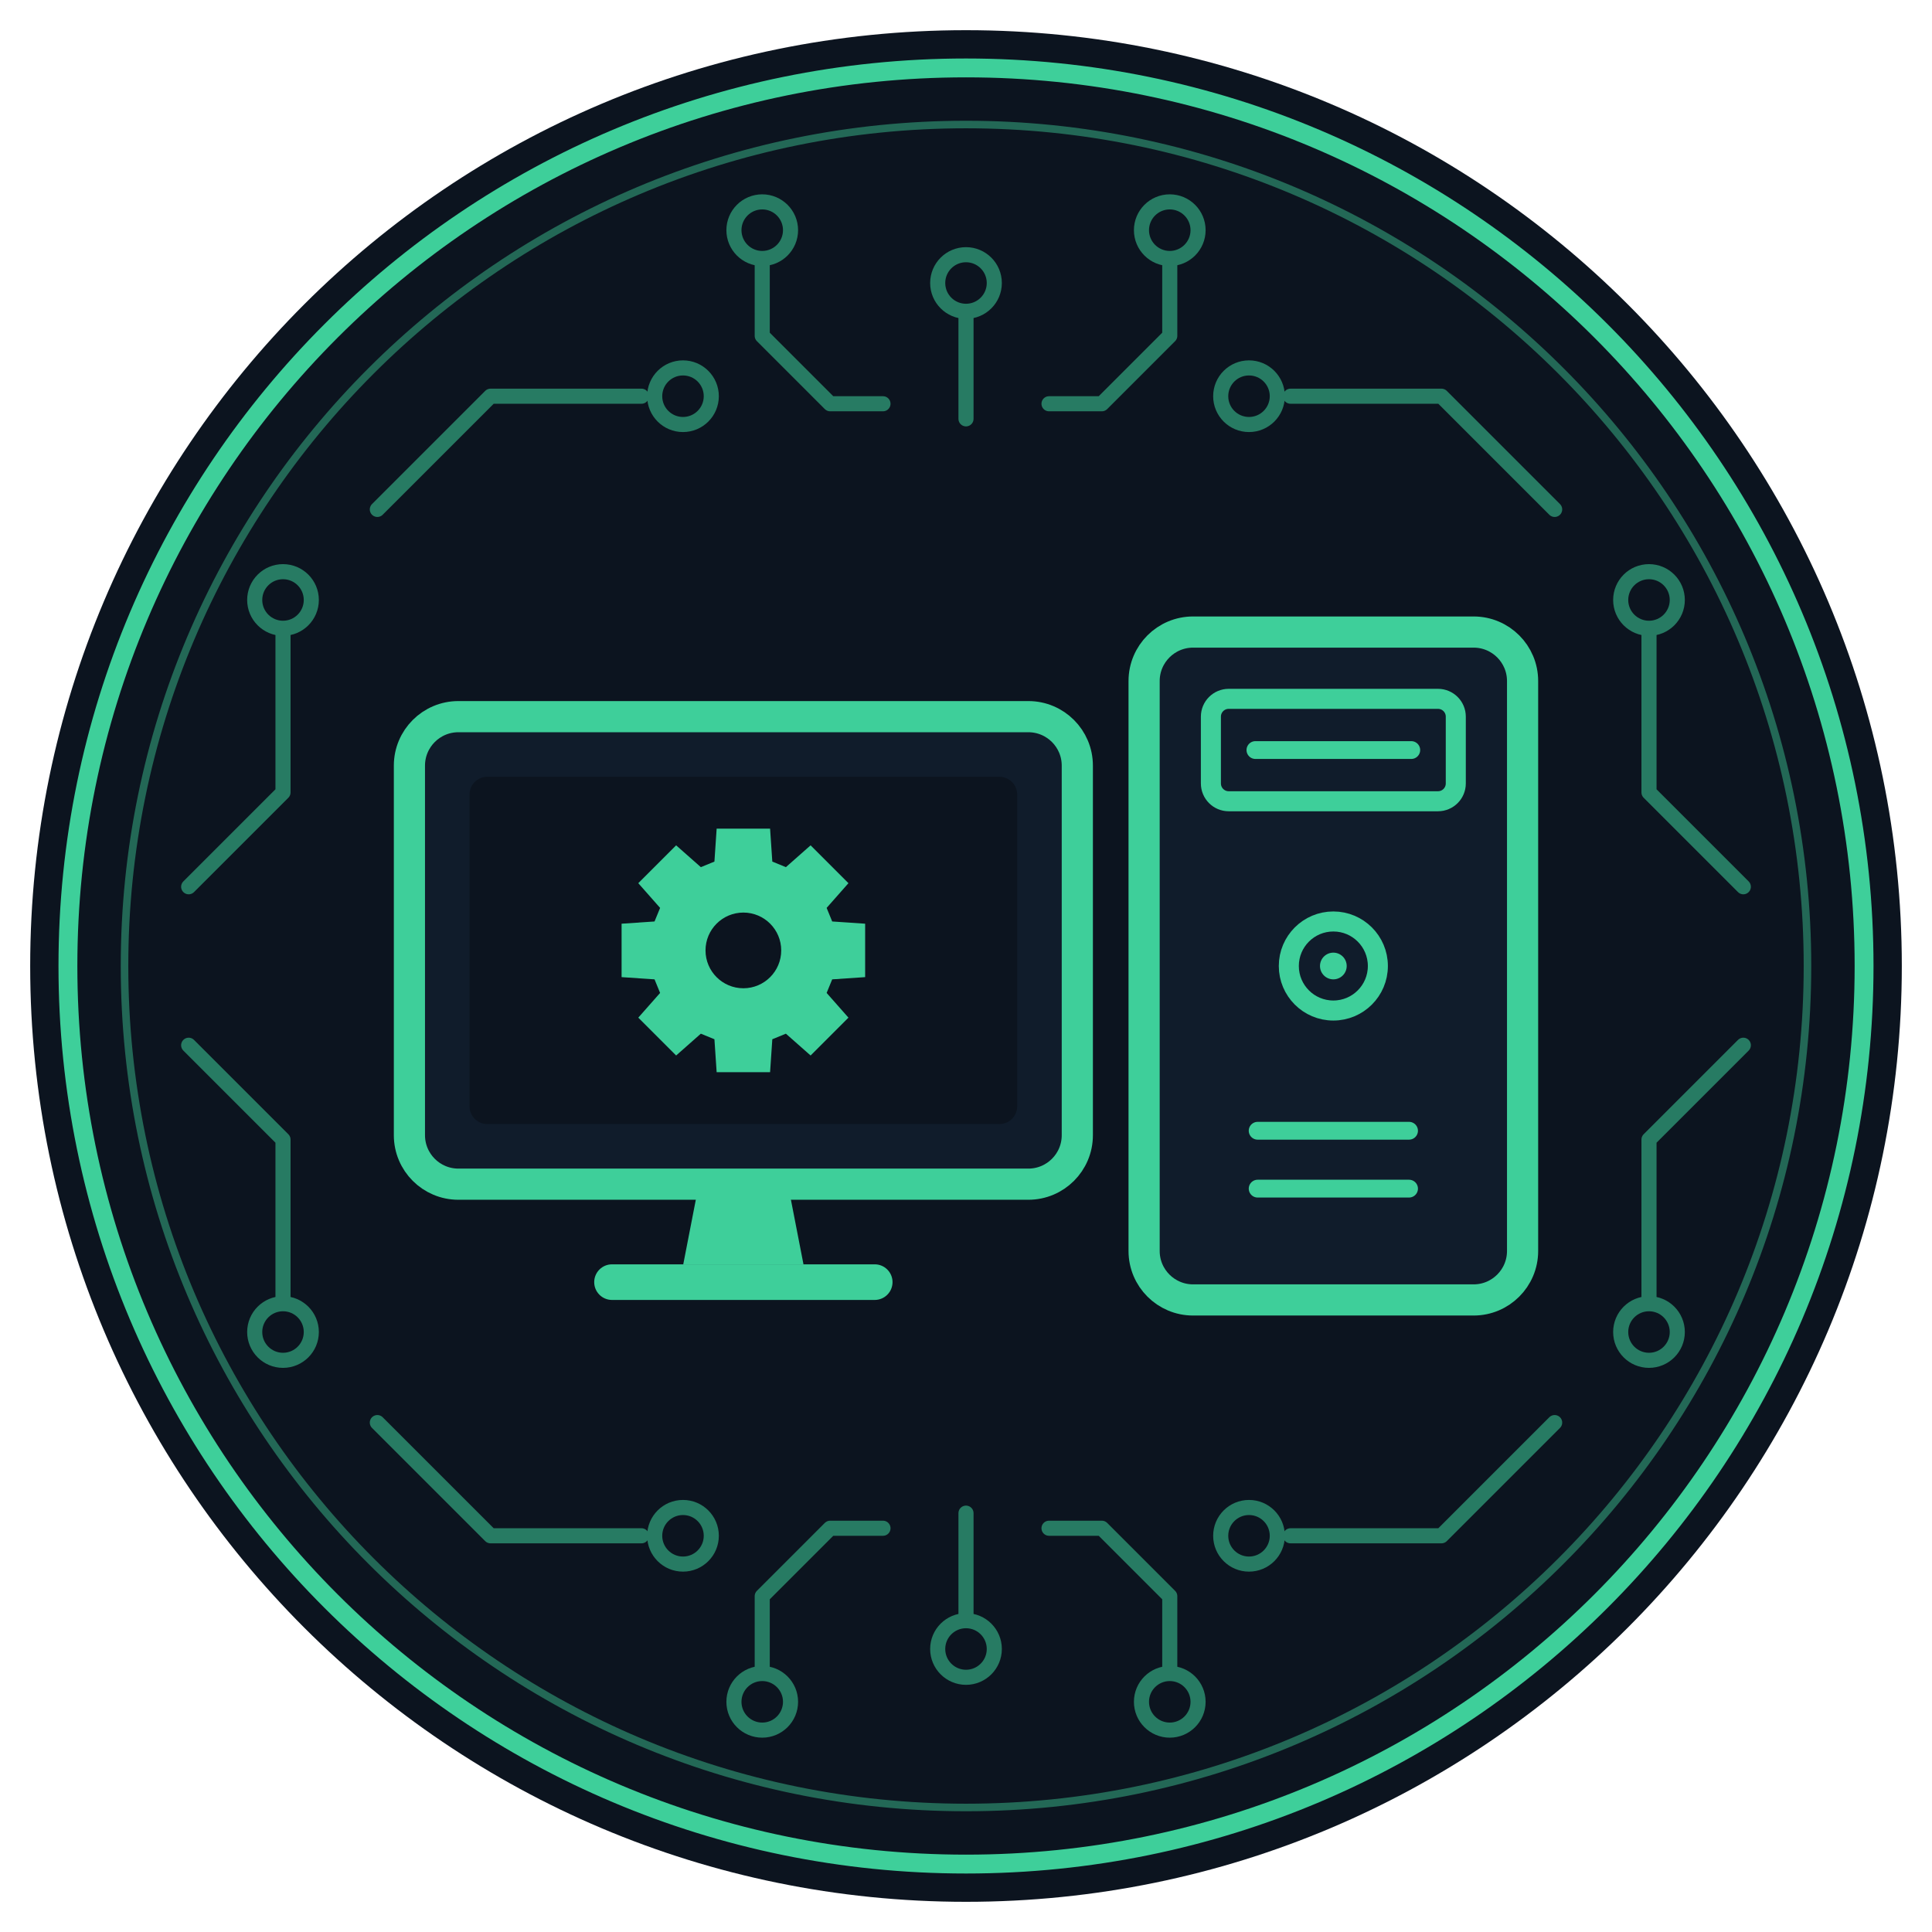
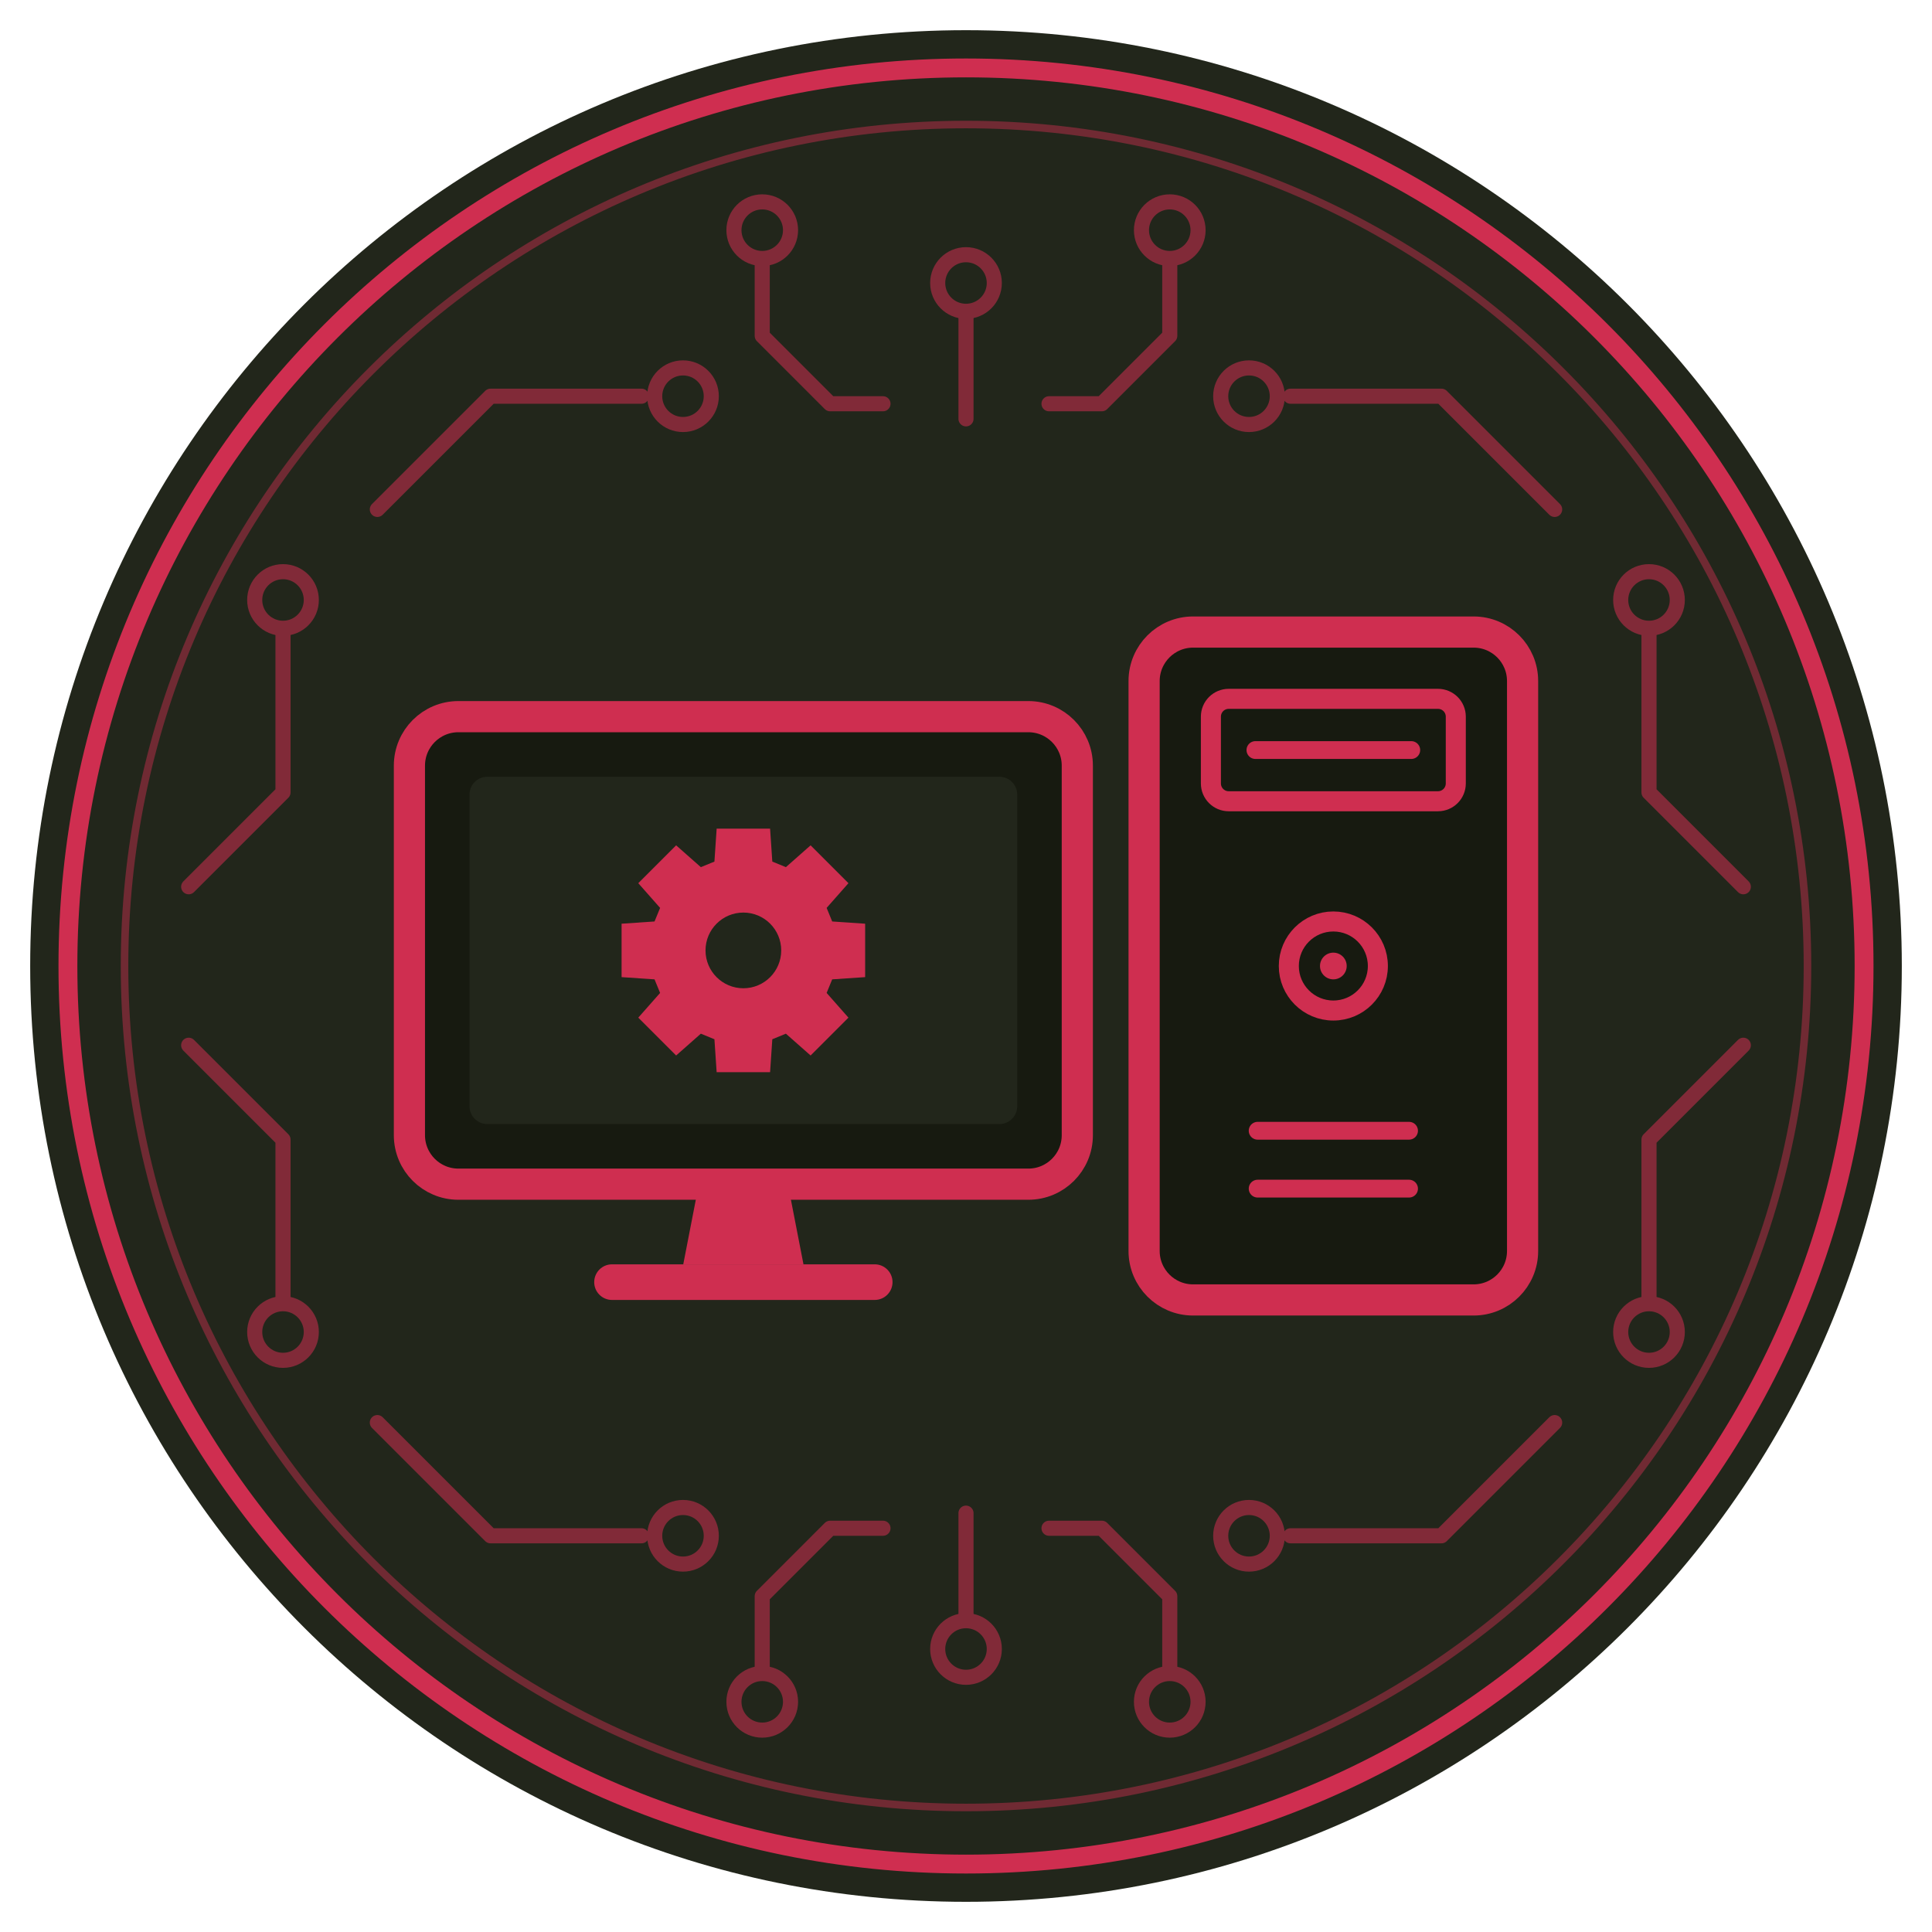
<svg xmlns="http://www.w3.org/2000/svg" viewBox="0 0 1024 1024" role="img" aria-label="HunterPCBuilds logo">
  <defs>
    <clipPath id="c">
      <circle cx="512" cy="512" r="432" />
    </clipPath>
  </defs>
-   <circle cx="512" cy="512" r="496" fill="#0c141f" />
-   <circle cx="512" cy="512" r="476" fill="none" stroke="#3ecf9a" stroke-width="10" />
-   <circle cx="512" cy="512" r="446" fill="none" stroke="#3ecf9a" stroke-width="4" opacity=".45" />
-   <g clip-path="url(#c)" fill="none" stroke="#3ecf9a" stroke-width="8" stroke-linecap="round" stroke-linejoin="round" opacity=".55">
+   <circle cx="512" cy="512" r="496" fill="#22261b" />
+   <circle cx="512" cy="512" r="476" fill="none" stroke="#cf2e50" stroke-width="10" />
+   <circle cx="512" cy="512" r="446" fill="none" stroke="#cf2e50" stroke-width="4" opacity=".45" />
+   <g clip-path="url(#c)" fill="none" stroke="#cf2e50" stroke-width="8" stroke-linecap="round" stroke-linejoin="round" opacity=".55">
    <path d="M100 470 L150 420 V334" />
    <path d="M924.0 470 L874.0 420 V 334" />
    <path d="M200 270 L260 210 H340" />
    <path d="M824.0 270 L764.0 210 H 684.0" />
    <path d="M404 138 V178 L440 214 H468" />
    <path d="M620.0 138 V 178 L584.0 214 H 556.0" />
    <path d="M512 166 V222" />
    <path d="M100 554.0 L150 604.0 V 690.0" />
    <path d="M924.0 554.0 L874.0 604.0 V 690.0" />
    <path d="M200 754.0 L260 814.0 H 340" />
    <path d="M824.0 754.0 L764.0 814.0 H 684.0" />
    <path d="M404 886.0 V 846.0 L440 810.0 H 468" />
    <path d="M620.0 886.0 V 846.0 L584.0 810.0 H 556.0" />
    <path d="M512 858.0 V 802.0" />
-     <circle cx="150" cy="318" r="15" fill="#0c141f" />
-     <circle cx="874" cy="318" r="15" fill="#0c141f" />
-     <circle cx="362" cy="210" r="15" fill="#0c141f" />
-     <circle cx="662" cy="210" r="15" fill="#0c141f" />
-     <circle cx="404" cy="122" r="15" fill="#0c141f" />
-     <circle cx="620" cy="122" r="15" fill="#0c141f" />
-     <circle cx="512" cy="150" r="15" fill="#0c141f" />
-     <circle cx="150" cy="706" r="15" fill="#0c141f" />
-     <circle cx="874" cy="706" r="15" fill="#0c141f" />
-     <circle cx="362" cy="814" r="15" fill="#0c141f" />
-     <circle cx="662" cy="814" r="15" fill="#0c141f" />
-     <circle cx="404" cy="902" r="15" fill="#0c141f" />
-     <circle cx="620" cy="902" r="15" fill="#0c141f" />
-     <circle cx="512" cy="874" r="15" fill="#0c141f" />
+     <circle cx="150" cy="318" r="15" fill="#22261b" />
+     <circle cx="874" cy="318" r="15" fill="#22261b" />
+     <circle cx="362" cy="210" r="15" fill="#22261b" />
+     <circle cx="662" cy="210" r="15" fill="#22261b" />
+     <circle cx="404" cy="122" r="15" fill="#22261b" />
+     <circle cx="620" cy="122" r="15" fill="#22261b" />
+     <circle cx="512" cy="150" r="15" fill="#22261b" />
+     <circle cx="150" cy="706" r="15" fill="#22261b" />
+     <circle cx="874" cy="706" r="15" fill="#22261b" />
+     <circle cx="362" cy="814" r="15" fill="#22261b" />
+     <circle cx="662" cy="814" r="15" fill="#22261b" />
+     <circle cx="404" cy="902" r="15" fill="#22261b" />
+     <circle cx="620" cy="902" r="15" fill="#22261b" />
+     <circle cx="512" cy="874" r="15" fill="#22261b" />
  </g>
  <g transform="translate(512,512) scale(1.18) translate(-465,-412)">
-     <rect x="215" y="300" width="300" height="210" rx="22" fill="#101c2b" stroke="#3ecf9a" stroke-width="14" />
-     <rect x="242" y="327" width="246" height="156" rx="8" fill="#0c141f" />
-     <path d="M404.9,392.0 L419.7,393.0 L419.7,417.0 L404.9,418.0 L402.4,424.1 L412.2,435.2 L395.2,452.2 L384.1,442.4 L378.0,444.9 L377.0,459.7 L353.0,459.7 L352.0,444.9 L345.9,442.4 L334.8,452.2 L317.8,435.2 L327.6,424.1 L325.1,418.0 L310.3,417.0 L310.3,393.0 L325.1,392.0 L327.6,385.9 L317.8,374.8 L334.8,357.8 L345.9,367.6 L352.0,365.1 L353.0,350.3 L377.0,350.3 L378.0,365.1 L384.1,367.6 L395.2,357.8 L412.2,374.8 L402.4,385.9Z M382,405 A17,17 0 1 0 348,405 A17,17 0 1 0 382,405Z" fill="#3ecf9a" fill-rule="evenodd" />
-     <path d="M345 510 H385 L392 546 H338Z" fill="#3ecf9a" />
-     <rect x="298" y="546" width="134" height="16" rx="8" fill="#3ecf9a" />
-     <rect x="545" y="262" width="170" height="300" rx="22" fill="#101c2b" stroke="#3ecf9a" stroke-width="14" />
-     <rect x="575" y="292" width="110" height="46" rx="8" fill="none" stroke="#3ecf9a" stroke-width="9" />
-     <path d="M595 315 H665" stroke="#3ecf9a" stroke-width="8" stroke-linecap="round" />
-     <circle cx="630" cy="412" r="20" fill="none" stroke="#3ecf9a" stroke-width="9" />
-     <circle cx="630" cy="412" r="6" fill="#3ecf9a" />
-     <path d="M596 486 H664 M596 512 H664" stroke="#3ecf9a" stroke-width="8" stroke-linecap="round" />
+     <rect x="215" y="300" width="300" height="210" rx="22" fill="#171a10" stroke="#cf2e50" stroke-width="14" />
+     <rect x="242" y="327" width="246" height="156" rx="8" fill="#22261b" />
+     <path d="M404.9,392.0 L419.7,393.0 L419.7,417.0 L404.9,418.0 L402.4,424.1 L412.2,435.2 L395.2,452.2 L384.1,442.4 L378.0,444.9 L377.0,459.7 L353.0,459.7 L352.0,444.9 L345.9,442.4 L334.8,452.2 L317.8,435.2 L327.6,424.1 L325.1,418.0 L310.3,417.0 L310.3,393.0 L325.1,392.0 L327.6,385.9 L317.8,374.8 L334.8,357.8 L345.9,367.6 L352.0,365.1 L353.0,350.3 L377.0,350.3 L378.0,365.1 L384.1,367.6 L395.2,357.8 L412.2,374.8 L402.4,385.9Z M382,405 A17,17 0 1 0 348,405 A17,17 0 1 0 382,405Z" fill="#cf2e50" fill-rule="evenodd" />
+     <path d="M345 510 H385 L392 546 H338Z" fill="#cf2e50" />
+     <rect x="298" y="546" width="134" height="16" rx="8" fill="#cf2e50" />
+     <rect x="545" y="262" width="170" height="300" rx="22" fill="#171a10" stroke="#cf2e50" stroke-width="14" />
+     <rect x="575" y="292" width="110" height="46" rx="8" fill="none" stroke="#cf2e50" stroke-width="9" />
+     <path d="M595 315 H665" stroke="#cf2e50" stroke-width="8" stroke-linecap="round" />
+     <circle cx="630" cy="412" r="20" fill="none" stroke="#cf2e50" stroke-width="9" />
+     <circle cx="630" cy="412" r="6" fill="#cf2e50" />
+     <path d="M596 486 H664 M596 512 H664" stroke="#cf2e50" stroke-width="8" stroke-linecap="round" />
  </g>
</svg>
